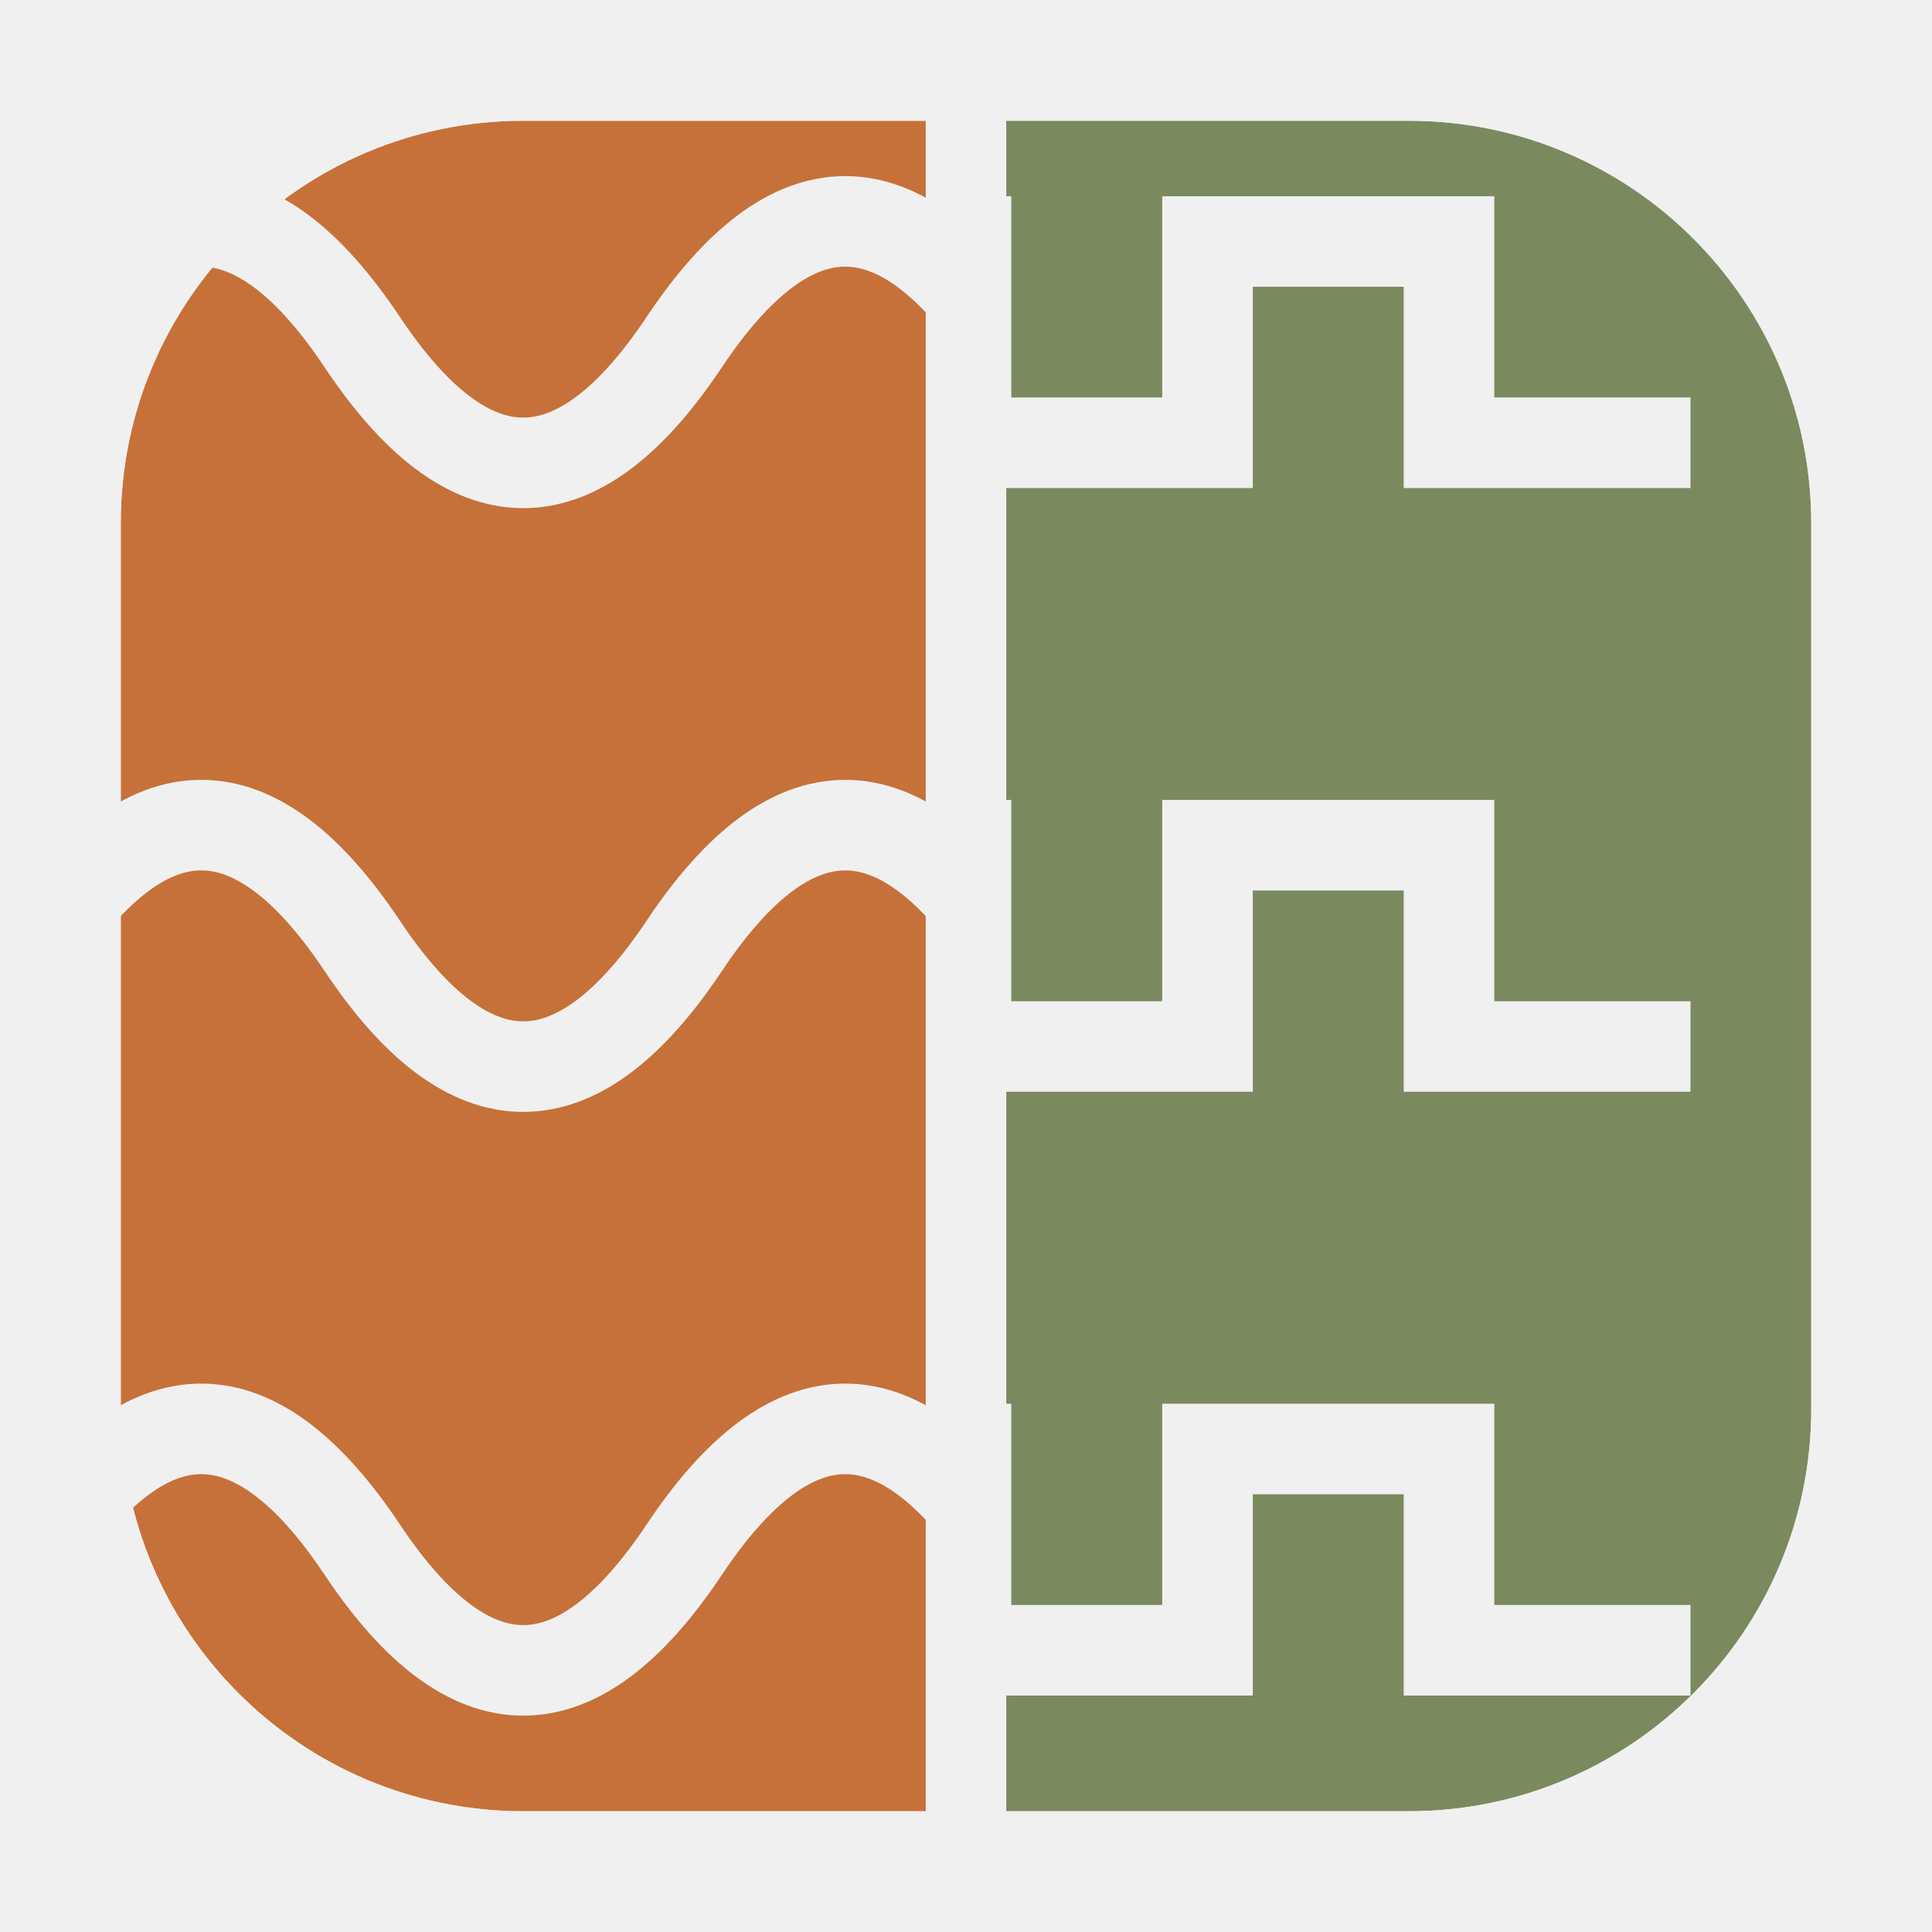
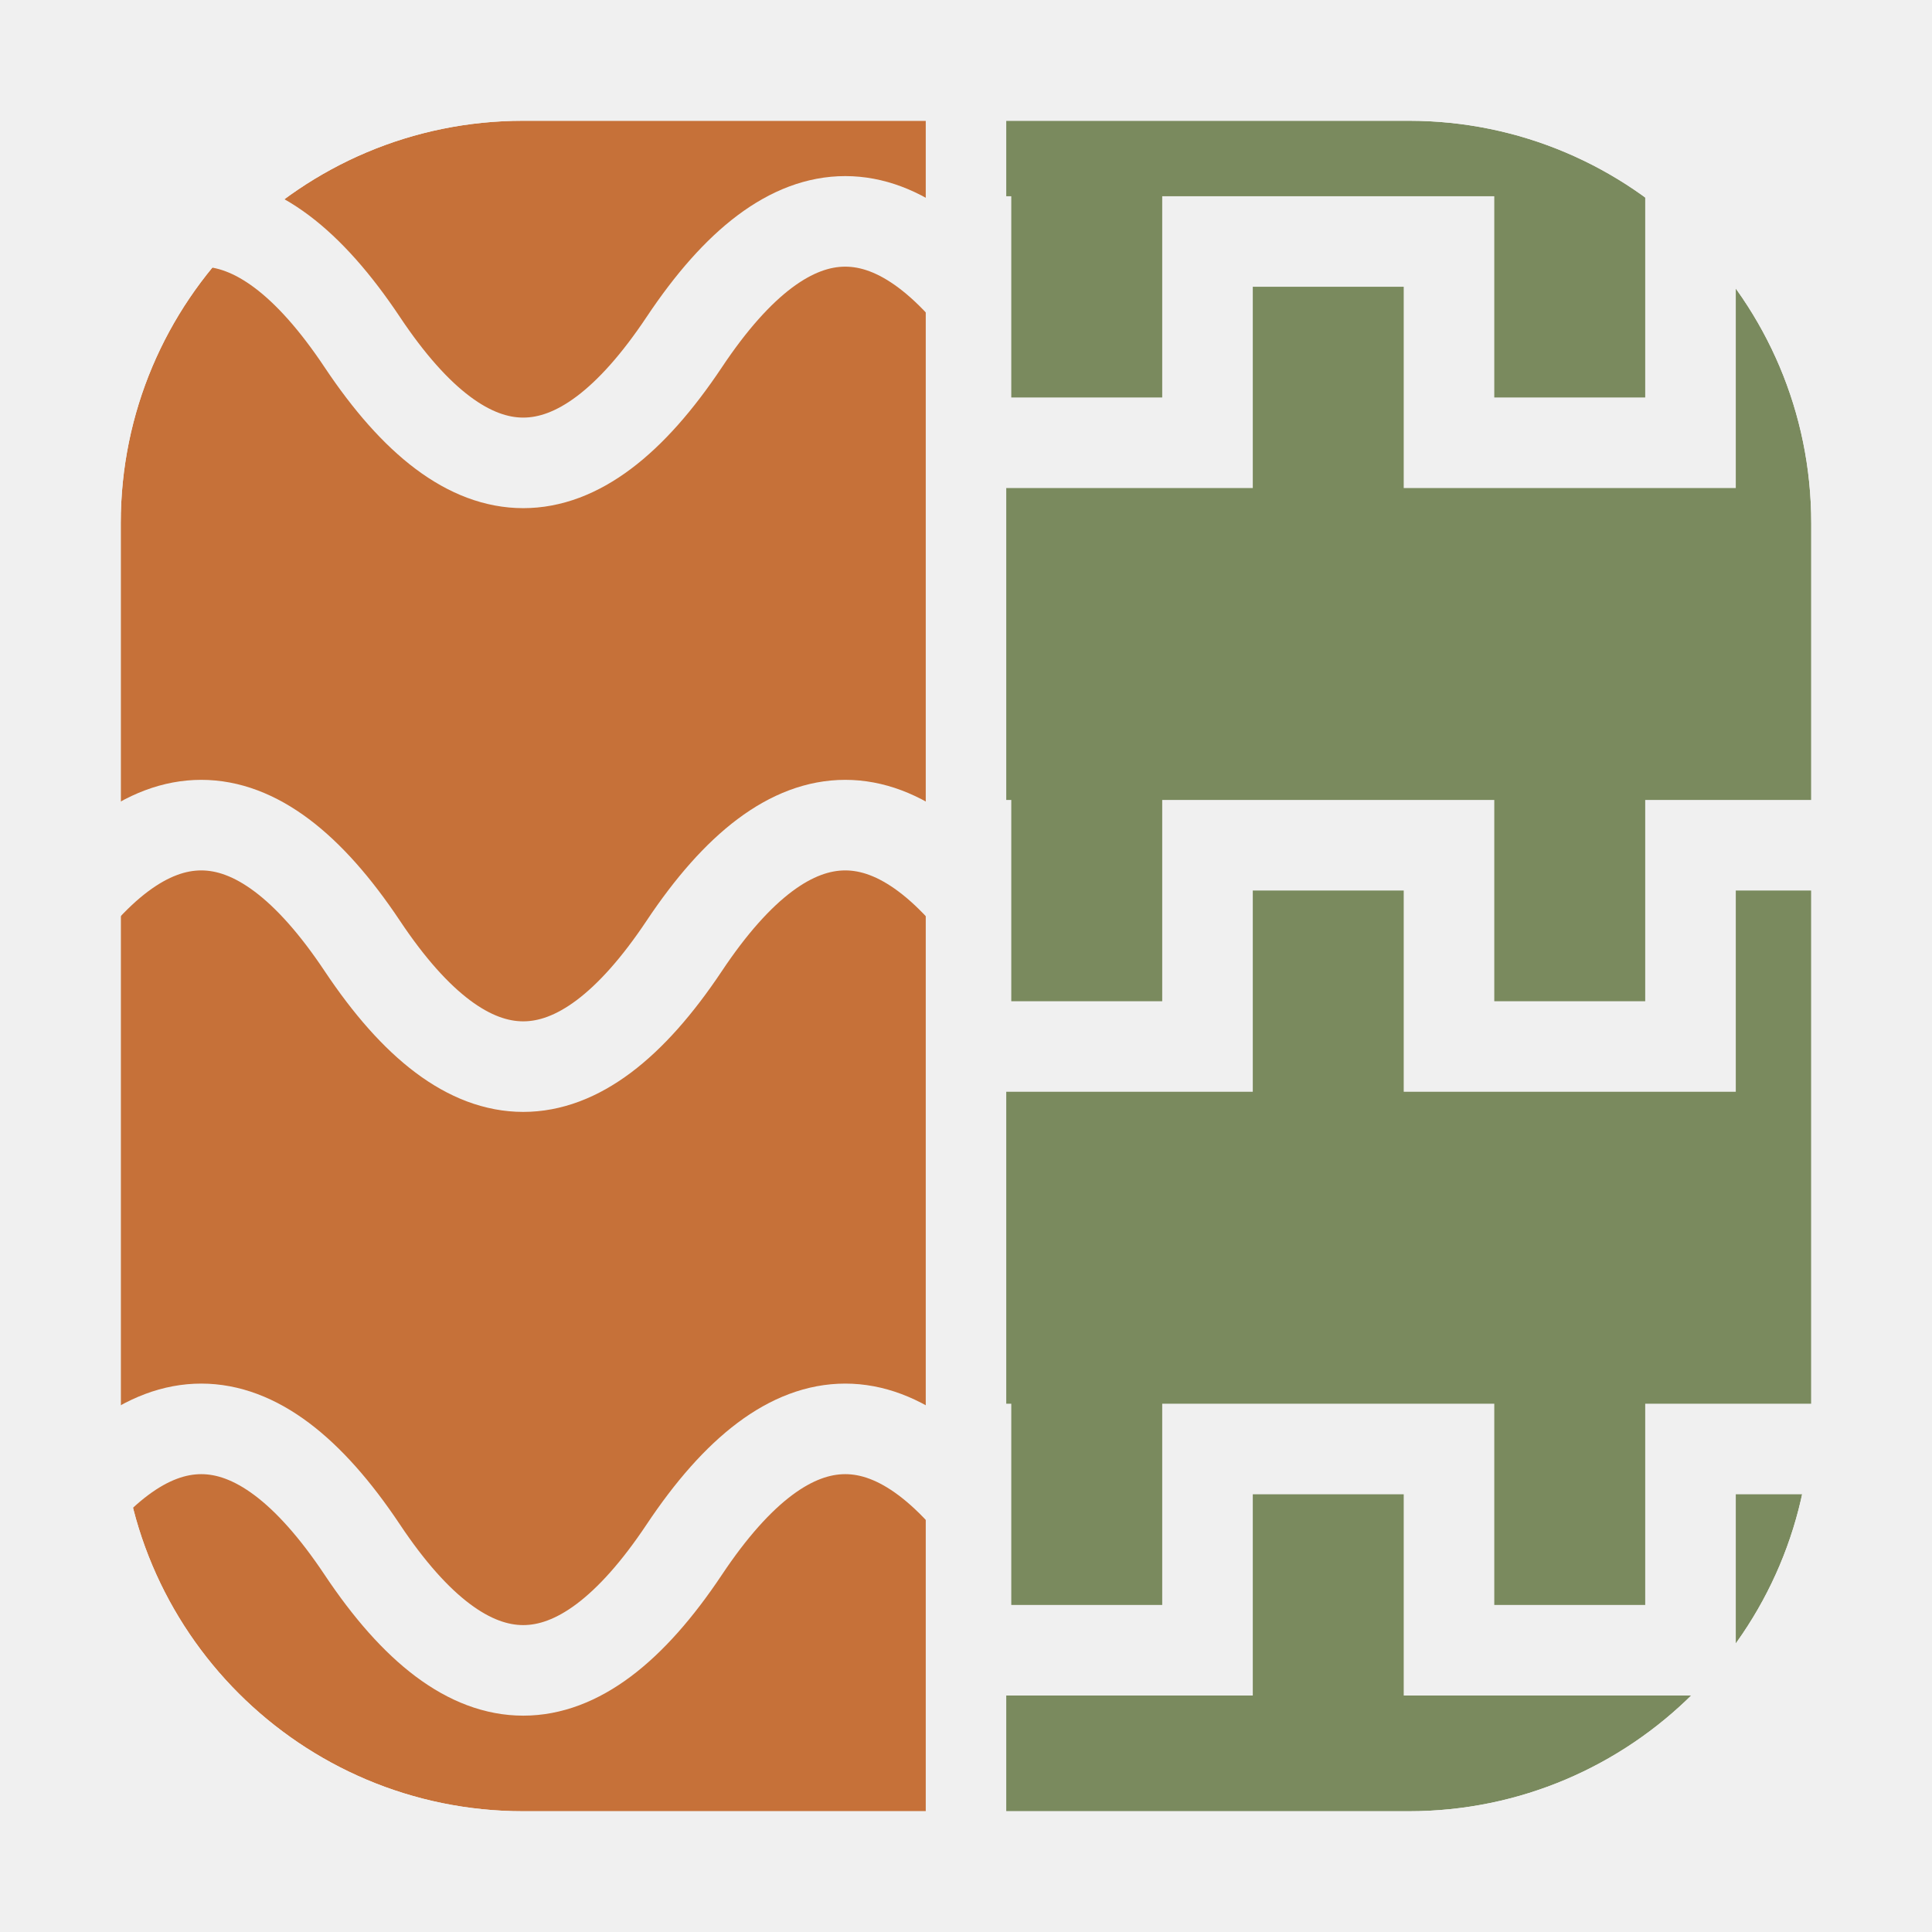
<svg xmlns="http://www.w3.org/2000/svg" viewBox="0 0 96 96">
  <defs>
    <clipPath id="cq">
      <rect x="6" y="6" width="84" height="84" rx="20" />
    </clipPath>
    <mask id="mh">
      <rect width="96" height="96" fill="#fff" />
      <path d="M2 17 q8 -12 16 0 t16 0 t16 0 t16 0 t16 0 t16 0 M2 47 q8 -12 16 0 t16 0 t16 0 t16 0 t16 0 t16 0 M2 77 q8 -12 16 0 t16 0 t16 0 t16 0 t16 0 t16 0" fill="none" stroke="#000" stroke-width="4.5" stroke-linecap="round" />
    </mask>
    <mask id="mm">
      <rect width="96" height="96" fill="#fff" />
-       <path d="M2 22 h10 v-10 h12 v10 h12 v-10 h12 v10 h12 v-10 h12 v10 h12 M2 52 h10 v-10 h12 v10 h12 v-10 h12 v10 h12 v-10 h12 v10 h12 M2 82 h10 v-10 h12 v10 h12 v-10 h12 v10 h12 v-10 h12 v10 h12" fill="none" stroke="#000" stroke-width="4.5" />
+       <path d="M0 22 h12 v-10 h12 v10 h12 v-10 h12 v10 h12 v-10 h12 v10 h12 v-10 h12 M0 52 h12 v-10 h12 v10 h12 v-10 h12 v10 h12 v-10 h12 v10 h12 v-10 h12 M0 82 h12 v-10 h12 v10 h12 v-10 h12 v10 h12 v-10 h12 v10 h12 v-10 h12" fill="none" stroke="#000" stroke-width="4.5" />
    </mask>
  </defs>
  <g clip-path="url(#cq)">
    <rect x="0" y="0" width="46" height="96" fill="#c67139" mask="url(#mh)" />
    <rect x="50" y="0" width="46" height="96" fill="#7a8a5e" mask="url(#mm)" />
  </g>
</svg>
